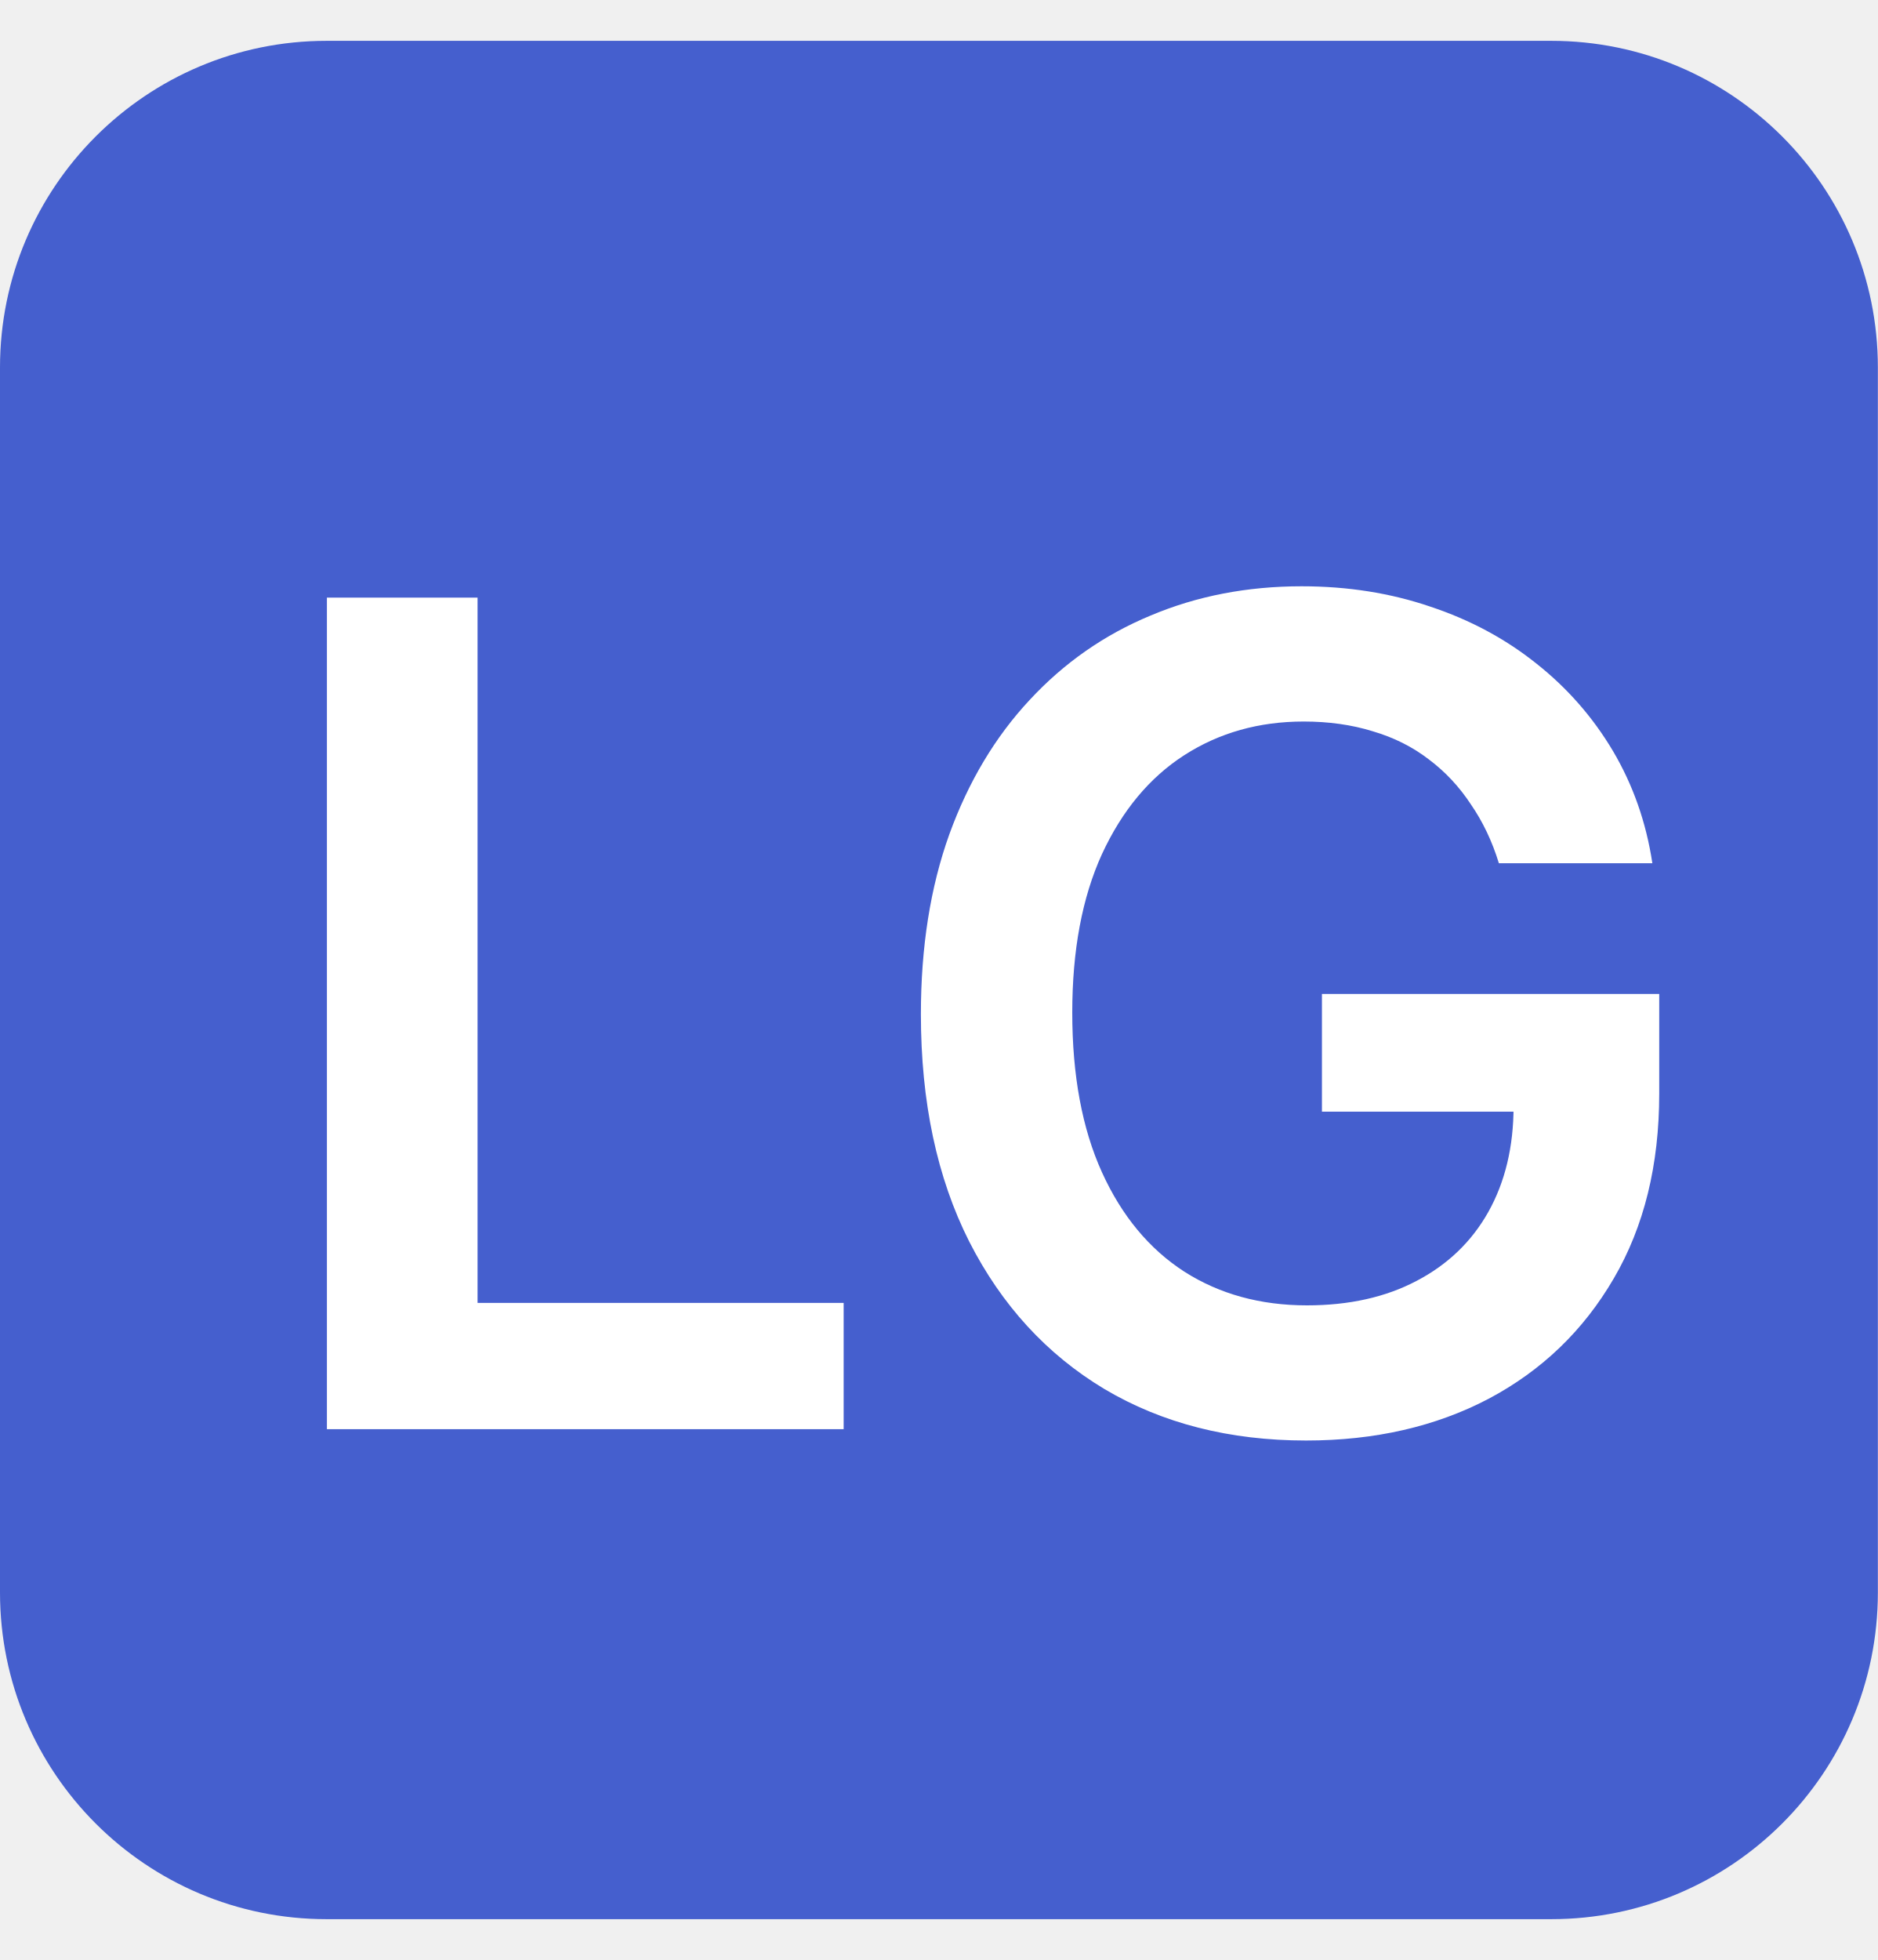
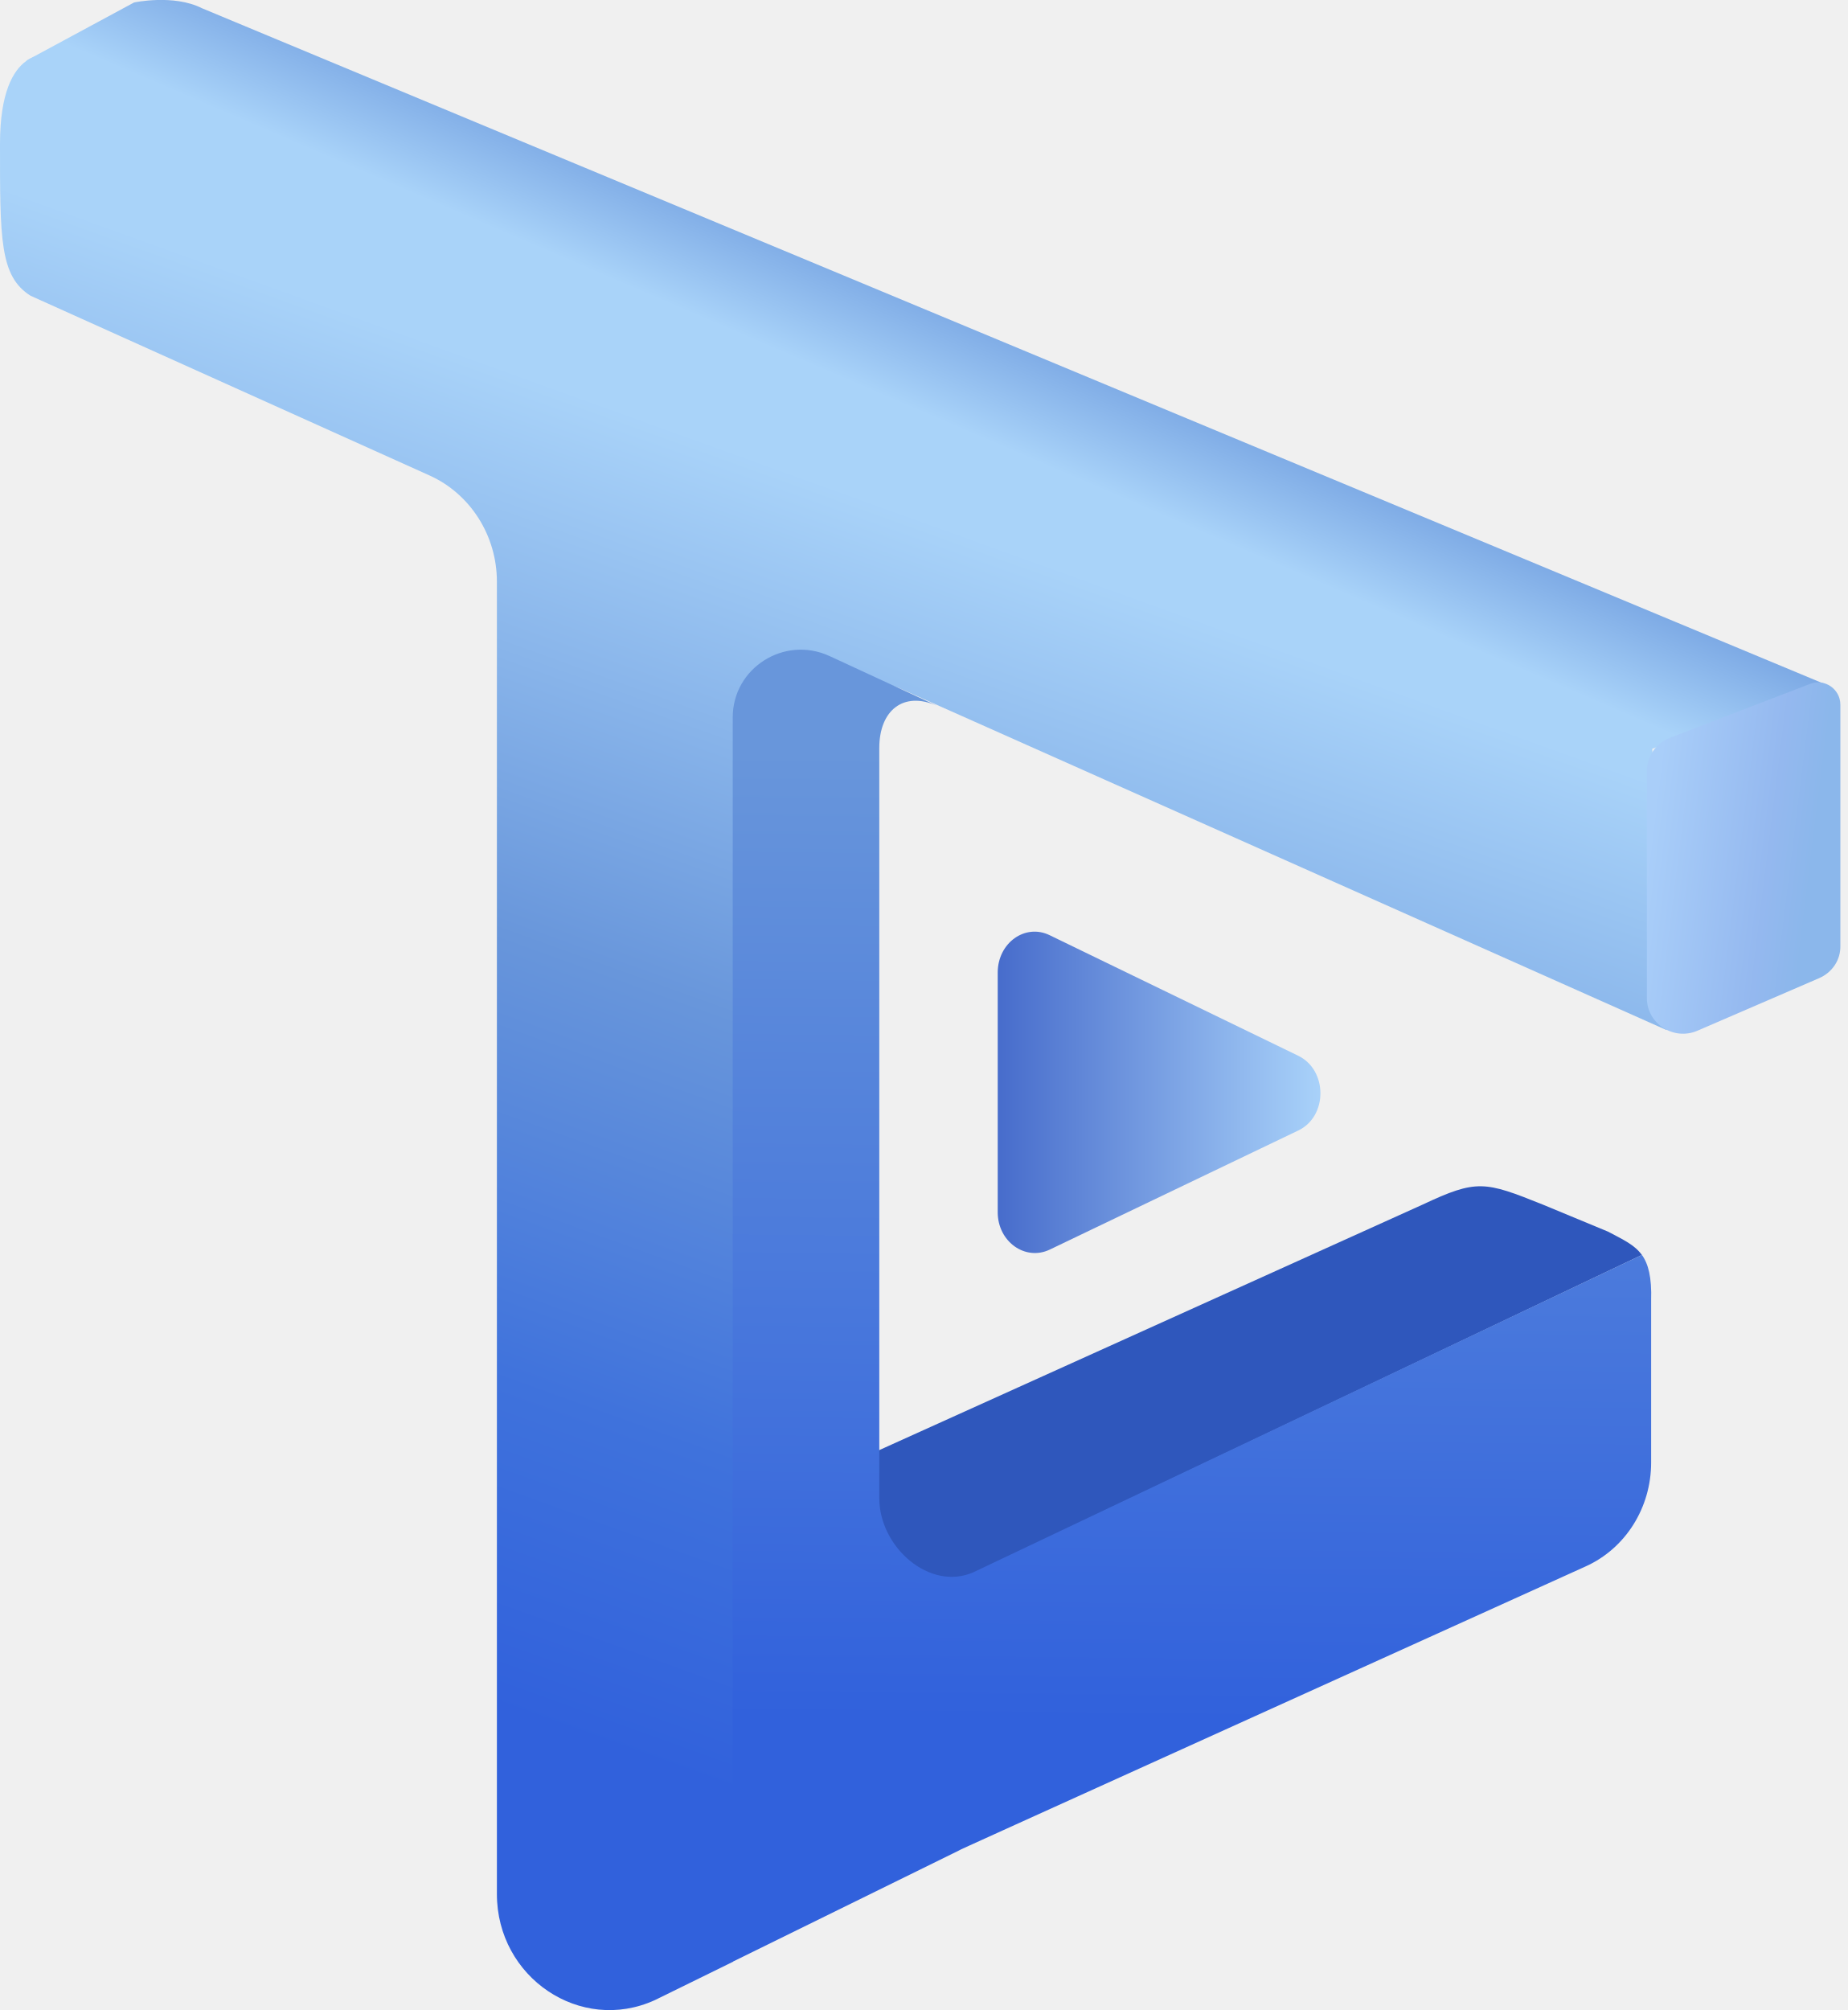
- <svg xmlns="http://www.w3.org/2000/svg" width="23" height="24" viewBox="0 0 23 24" fill="none">
-   <rect y="0.5" width="23" height="23" rx="4" fill="#455FCE" />
-   <path d="M4.004 17.5V7.318H5.849V15.954H10.333V17.5H4.004ZM18.358 10.57C18.276 10.301 18.161 10.061 18.015 9.849C17.873 9.633 17.701 9.449 17.498 9.297C17.299 9.144 17.071 9.03 16.812 8.954C16.554 8.874 16.272 8.835 15.967 8.835C15.42 8.835 14.933 8.972 14.505 9.247C14.078 9.522 13.742 9.927 13.496 10.46C13.254 10.991 13.133 11.637 13.133 12.399C13.133 13.168 13.254 13.819 13.496 14.353C13.738 14.887 14.075 15.293 14.505 15.571C14.936 15.846 15.437 15.984 16.007 15.984C16.524 15.984 16.971 15.884 17.349 15.685C17.73 15.486 18.024 15.205 18.229 14.84C18.435 14.472 18.538 14.041 18.538 13.548L18.955 13.612H16.191V12.171H20.322V13.393C20.322 14.265 20.137 15.019 19.765 15.655C19.394 16.292 18.884 16.782 18.234 17.127C17.585 17.468 16.839 17.639 15.997 17.639C15.059 17.639 14.235 17.429 13.526 17.008C12.82 16.584 12.268 15.982 11.871 15.203C11.476 14.421 11.279 13.493 11.279 12.419C11.279 11.597 11.395 10.863 11.627 10.217C11.862 9.57 12.19 9.022 12.611 8.571C13.032 8.117 13.526 7.772 14.093 7.537C14.66 7.298 15.276 7.179 15.942 7.179C16.506 7.179 17.031 7.262 17.518 7.428C18.006 7.59 18.438 7.822 18.816 8.124C19.197 8.425 19.51 8.783 19.756 9.197C20.001 9.612 20.162 10.069 20.238 10.57H18.358Z" fill="white" />
+ <svg xmlns="http://www.w3.org/2000/svg" width="114" height="124" viewBox="0 0 114 124" fill="none">
+   <path d="M101.905 46.212L112.615 42.211L12.444 0.5C10.711 -0.37 8.274 0.152 8.274 0.152L1.624 3.741L101.905 46.212Z" fill="url(#paint0_linear_4761_61089)" />
+   <path d="M30.661 35.882V116.845C30.661 121.999 35.819 125.479 40.406 123.391L45.235 121.021C45.235 121.021 45.915 98.034 45.915 92.88V49.083C45.915 43.907 51.073 40.449 55.682 42.537L102.827 63.544L101.949 46.168L3.226 3.393C3.226 3.393 1.10834e-05 2.566 1.10834e-05 8.873C1.10834e-05 14.723 -0.022 17.049 1.888 18.246L26.513 29.336C29.015 30.467 30.661 33.033 30.661 35.882Z" fill="url(#paint1_linear_4761_61089)" />
+   <path d="M61.564 59.999V74.787C61.564 76.592 63.254 77.81 64.769 77.092L80.11 69.742C81.932 68.872 81.932 66.023 80.11 65.132L64.769 57.694C63.254 56.955 61.564 58.173 61.564 59.999Z" fill="url(#paint2_linear_4761_61089)" />
+   <path d="M99.227 75.983L95.189 74.309C91.611 72.874 91.128 72.743 87.792 74.309L46.442 92.989V103.536L101.312 77.419C100.851 76.788 100.171 76.484 99.227 75.983Z" fill="#2F57BC" />
+   <path d="M101.312 77.418L60.072 96.991C57.372 98.187 54.256 95.447 54.256 92.424V46.625V46.147C54.256 43.82 55.748 42.624 57.811 43.537L51.183 40.471C48.395 39.188 45.213 41.21 45.213 44.255V121.021L59.326 114.084C56.736 115.236 86.695 101.688 97.823 96.643C100.303 95.534 101.883 93.011 101.883 90.227V83.964V80.224C101.927 78.789 101.707 77.962 101.312 77.418Z" fill="url(#paint3_linear_4761_61089)" />
+   <path d="M112.242 60.347L104.736 63.588C103.266 64.218 101.62 63.153 101.62 61.565V47.56C101.62 46.647 102.19 45.842 103.046 45.516L111.694 42.189C112.594 41.841 113.559 42.515 113.559 43.472V58.347C113.581 59.217 113.055 59.999 112.242 60.347Z" fill="url(#paint4_linear_4761_61089)" />
+   <defs>
+     <linearGradient id="paint0_linear_4761_61089" x1="56.172" y1="25.126" x2="62.775" y2="9.748" gradientUnits="userSpaceOnUse">
+       <stop stop-color="#A9D3F9" />
+       <stop offset="0.579" stop-color="#6896DB" />
+       <stop offset="1" stop-color="#2E4EC0" />
+     </linearGradient>
+     <linearGradient id="paint1_linear_4761_61089" x1="26.169" y1="103.816" x2="52.643" y2="30.405" gradientUnits="userSpaceOnUse">
+       <stop stop-color="#3161DC" />
+       <stop offset="0.245" stop-color="#3F72DC" />
+       <stop offset="0.579" stop-color="#6896DB" />
+       <stop offset="1" stop-color="#A9D3F9" />
+     </linearGradient>
+     <linearGradient id="paint2_linear_4761_61089" x1="61.372" y1="67.387" x2="81.725" y2="67.387" gradientUnits="userSpaceOnUse">
+       <stop stop-color="#466BCB" />
+       <stop offset="1" stop-color="#AAD3FA" />
+     </linearGradient>
+     <linearGradient id="paint3_linear_4761_61089" x1="73.801" y1="46.653" x2="72.816" y2="137.926" gradientUnits="userSpaceOnUse">
+       <stop stop-color="#6896DB" />
+       <stop offset="0.653" stop-color="#3161DC" />
+     </linearGradient>
+     <linearGradient id="paint4_linear_4761_61089" x1="101.764" y1="52.187" x2="111.8" y2="53.431" gradientUnits="userSpaceOnUse">
+       <stop stop-color="#A9CEF9" />
+       <stop offset="0.738" stop-color="#94B8EF" />
+       <stop offset="1" stop-color="#8BB7EB" />
+     </linearGradient>
+   </defs>
</svg>
